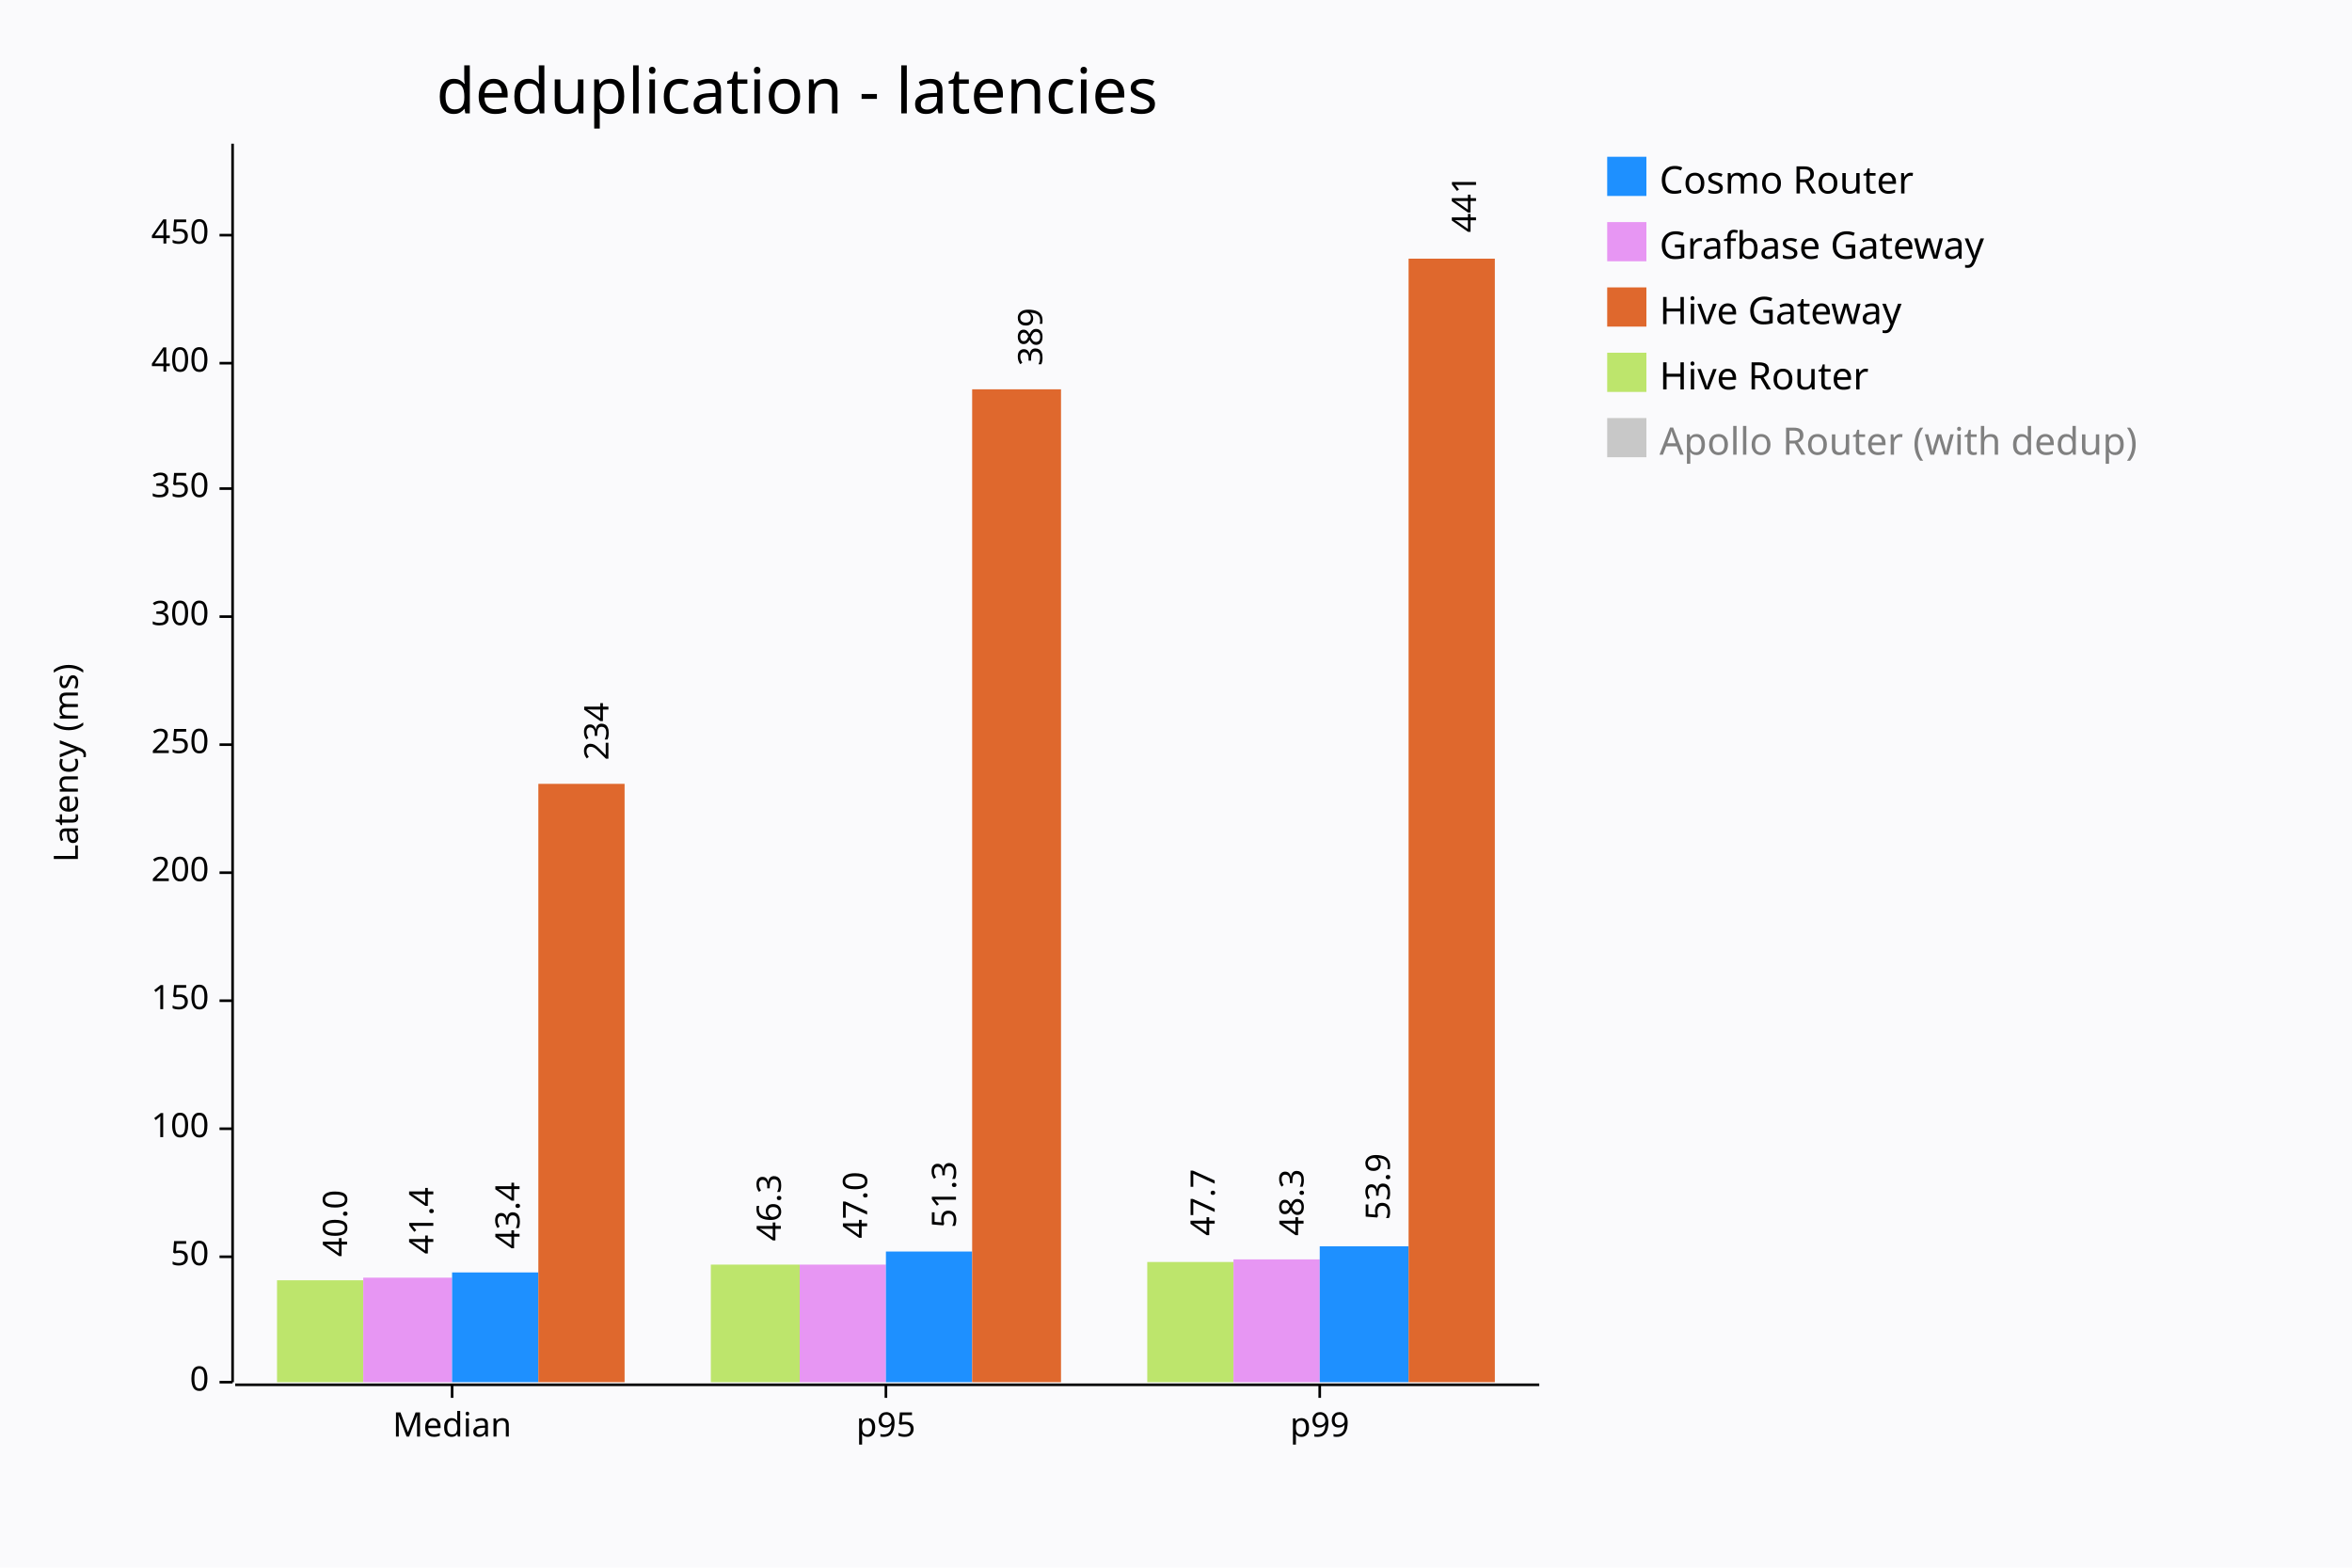
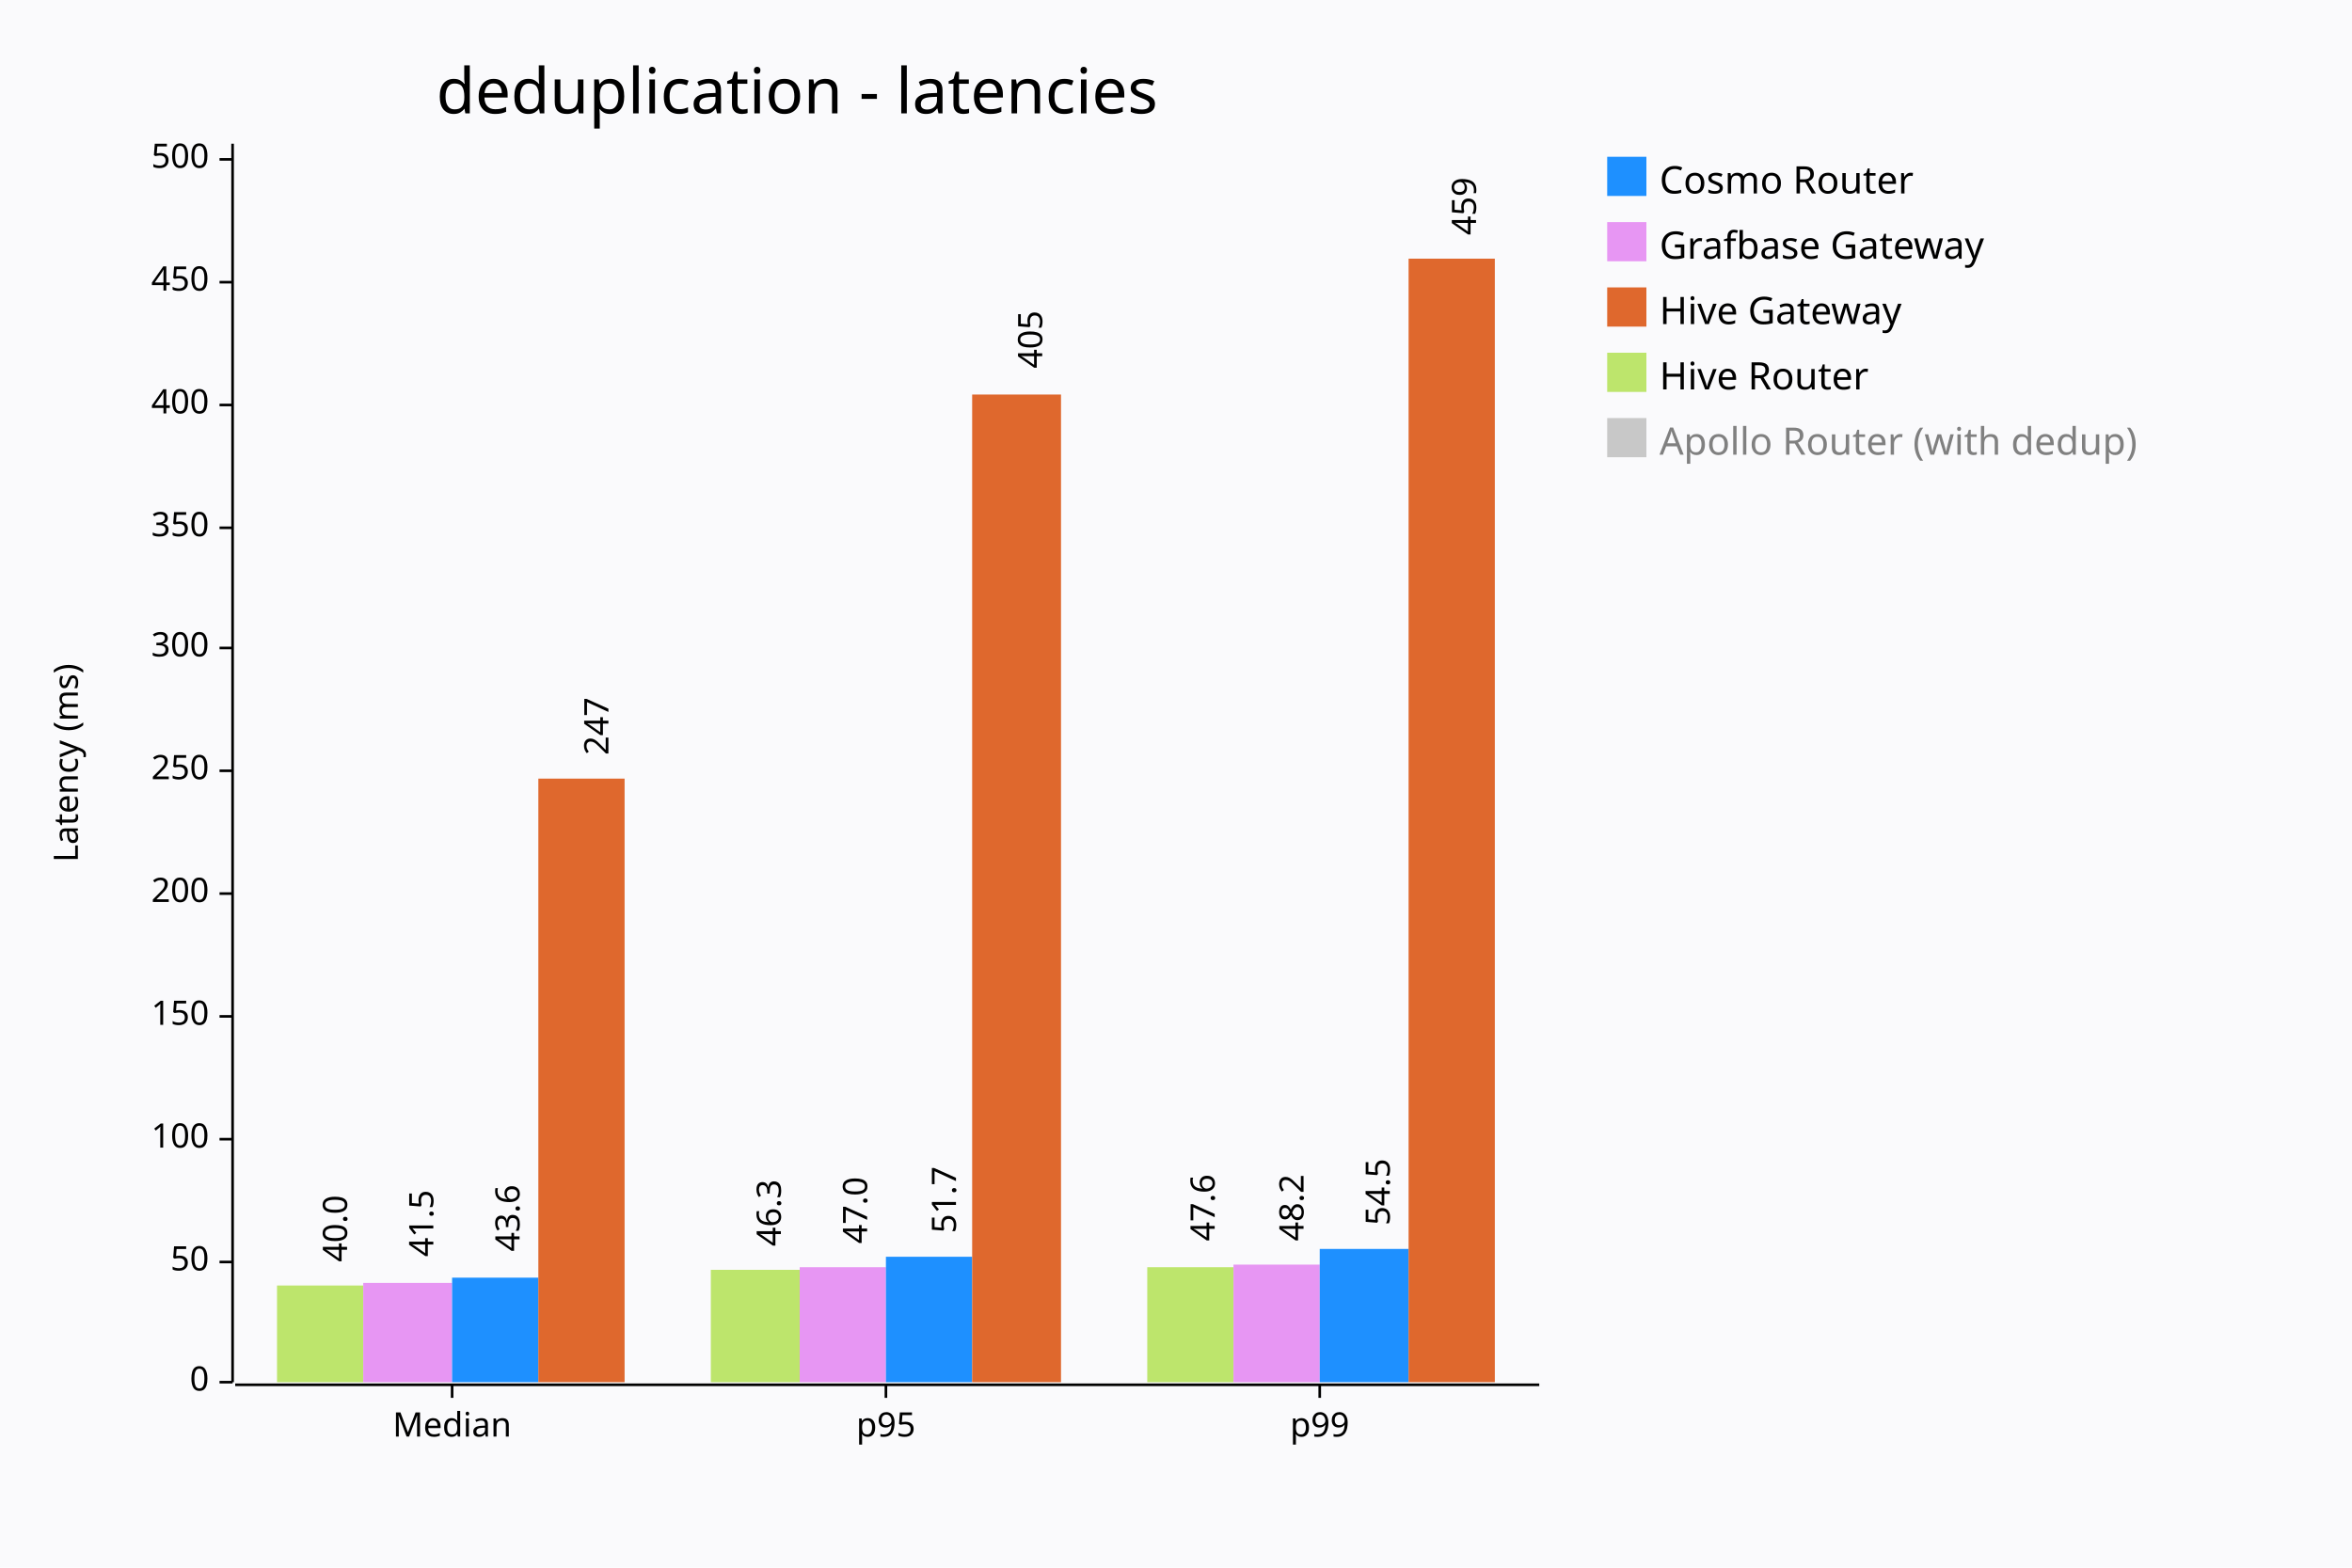
<svg xmlns="http://www.w3.org/2000/svg" width="900" height="600" viewBox="0 0 900 600">
  <rect x="0" y="0" width="900" height="600" opacity="1" fill="#FAFAFC" stroke="none" />
  <text x="305" y="25" dy="0.76em" text-anchor="middle" font-family="sans-serif" font-size="24.194" opacity="1" fill="#000000">
deduplication - latencies
</text>
  <text x="20" y="292" dy="0.76em" text-anchor="middle" font-family="sans-serif" font-size="12.903" opacity="1" fill="#000000" transform="rotate(270, 20, 292)">
Latency (ms)
</text>
  <polyline fill="none" opacity="1" stroke="#000000" stroke-width="1" points="89,55 89,529 " />
  <text x="80" y="529" dy="0.5ex" text-anchor="end" font-family="sans-serif" font-size="12.903" opacity="1" fill="#000000">
0
</text>
  <polyline fill="none" opacity="1" stroke="#000000" stroke-width="1" points="84,529 89,529 " />
-   <text x="80" y="481" dy="0.5ex" text-anchor="end" font-family="sans-serif" font-size="12.903" opacity="1" fill="#000000">
+   <text x="80" y="483" dy="0.5ex" text-anchor="end" font-family="sans-serif" font-size="12.903" opacity="1" fill="#000000">
50
</text>
-   <polyline fill="none" opacity="1" stroke="#000000" stroke-width="1" points="84,481 89,481 " />
-   <text x="80" y="432" dy="0.5ex" text-anchor="end" font-family="sans-serif" font-size="12.903" opacity="1" fill="#000000">
+   <polyline fill="none" opacity="1" stroke="#000000" stroke-width="1" points="84,483 89,483 " />
+   <text x="80" y="436" dy="0.5ex" text-anchor="end" font-family="sans-serif" font-size="12.903" opacity="1" fill="#000000">
100
</text>
-   <polyline fill="none" opacity="1" stroke="#000000" stroke-width="1" points="84,432 89,432 " />
-   <text x="80" y="383" dy="0.5ex" text-anchor="end" font-family="sans-serif" font-size="12.903" opacity="1" fill="#000000">
+   <polyline fill="none" opacity="1" stroke="#000000" stroke-width="1" points="84,436 89,436 " />
+   <text x="80" y="389" dy="0.5ex" text-anchor="end" font-family="sans-serif" font-size="12.903" opacity="1" fill="#000000">
150
</text>
-   <polyline fill="none" opacity="1" stroke="#000000" stroke-width="1" points="84,383 89,383 " />
-   <text x="80" y="334" dy="0.5ex" text-anchor="end" font-family="sans-serif" font-size="12.903" opacity="1" fill="#000000">
+   <polyline fill="none" opacity="1" stroke="#000000" stroke-width="1" points="84,389 89,389 " />
+   <text x="80" y="342" dy="0.5ex" text-anchor="end" font-family="sans-serif" font-size="12.903" opacity="1" fill="#000000">
200
</text>
-   <polyline fill="none" opacity="1" stroke="#000000" stroke-width="1" points="84,334 89,334 " />
-   <text x="80" y="285" dy="0.5ex" text-anchor="end" font-family="sans-serif" font-size="12.903" opacity="1" fill="#000000">
+   <polyline fill="none" opacity="1" stroke="#000000" stroke-width="1" points="84,342 89,342 " />
+   <text x="80" y="295" dy="0.5ex" text-anchor="end" font-family="sans-serif" font-size="12.903" opacity="1" fill="#000000">
250
</text>
-   <polyline fill="none" opacity="1" stroke="#000000" stroke-width="1" points="84,285 89,285 " />
-   <text x="80" y="236" dy="0.5ex" text-anchor="end" font-family="sans-serif" font-size="12.903" opacity="1" fill="#000000">
+   <polyline fill="none" opacity="1" stroke="#000000" stroke-width="1" points="84,295 89,295 " />
+   <text x="80" y="248" dy="0.5ex" text-anchor="end" font-family="sans-serif" font-size="12.903" opacity="1" fill="#000000">
300
</text>
-   <polyline fill="none" opacity="1" stroke="#000000" stroke-width="1" points="84,236 89,236 " />
-   <text x="80" y="187" dy="0.5ex" text-anchor="end" font-family="sans-serif" font-size="12.903" opacity="1" fill="#000000">
+   <polyline fill="none" opacity="1" stroke="#000000" stroke-width="1" points="84,248 89,248 " />
+   <text x="80" y="202" dy="0.5ex" text-anchor="end" font-family="sans-serif" font-size="12.903" opacity="1" fill="#000000">
350
</text>
-   <polyline fill="none" opacity="1" stroke="#000000" stroke-width="1" points="84,187 89,187 " />
-   <text x="80" y="139" dy="0.5ex" text-anchor="end" font-family="sans-serif" font-size="12.903" opacity="1" fill="#000000">
+   <polyline fill="none" opacity="1" stroke="#000000" stroke-width="1" points="84,202 89,202 " />
+   <text x="80" y="155" dy="0.5ex" text-anchor="end" font-family="sans-serif" font-size="12.903" opacity="1" fill="#000000">
400
</text>
-   <polyline fill="none" opacity="1" stroke="#000000" stroke-width="1" points="84,139 89,139 " />
-   <text x="80" y="90" dy="0.5ex" text-anchor="end" font-family="sans-serif" font-size="12.903" opacity="1" fill="#000000">
+   <polyline fill="none" opacity="1" stroke="#000000" stroke-width="1" points="84,155 89,155 " />
+   <text x="80" y="108" dy="0.5ex" text-anchor="end" font-family="sans-serif" font-size="12.903" opacity="1" fill="#000000">
450
</text>
-   <polyline fill="none" opacity="1" stroke="#000000" stroke-width="1" points="84,90 89,90 " />
+   <polyline fill="none" opacity="1" stroke="#000000" stroke-width="1" points="84,108 89,108 " />
+   <text x="80" y="61" dy="0.5ex" text-anchor="end" font-family="sans-serif" font-size="12.903" opacity="1" fill="#000000">
+ 500
+ </text>
+   <polyline fill="none" opacity="1" stroke="#000000" stroke-width="1" points="84,61 89,61 " />
  <polyline fill="none" opacity="1" stroke="#000000" stroke-width="1" points="90,530 589,530 " />
  <text x="173" y="540" dy="0.76em" text-anchor="middle" font-family="sans-serif" font-size="12.903" opacity="1" fill="#000000">
Median
</text>
  <polyline fill="none" opacity="1" stroke="#000000" stroke-width="1" points="173,530 173,535 " />
  <text x="339" y="540" dy="0.76em" text-anchor="middle" font-family="sans-serif" font-size="12.903" opacity="1" fill="#000000">
p95
</text>
  <polyline fill="none" opacity="1" stroke="#000000" stroke-width="1" points="339,530 339,535 " />
  <text x="505" y="540" dy="0.76em" text-anchor="middle" font-family="sans-serif" font-size="12.903" opacity="1" fill="#000000">
p99
</text>
  <polyline fill="none" opacity="1" stroke="#000000" stroke-width="1" points="505,530 505,535 " />
-   <rect x="106" y="490" width="33" height="39" opacity="1" fill="#BDE56C" stroke="none" />
-   <rect x="272" y="484" width="34" height="45" opacity="1" fill="#BDE56C" stroke="none" />
-   <rect x="439" y="483" width="33" height="46" opacity="1" fill="#BDE56C" stroke="none" />
-   <text x="123" y="481" dy="0.76em" text-anchor="start" font-family="sans-serif" font-size="12.903" opacity="1" fill="#000000" transform="rotate(270, 123, 481)">
+   <rect x="106" y="492" width="33" height="37" opacity="1" fill="#BDE56C" stroke="none" />
+   <rect x="272" y="486" width="34" height="43" opacity="1" fill="#BDE56C" stroke="none" />
+   <rect x="439" y="485" width="33" height="44" opacity="1" fill="#BDE56C" stroke="none" />
+   <text x="123" y="483" dy="0.76em" text-anchor="start" font-family="sans-serif" font-size="12.903" opacity="1" fill="#000000" transform="rotate(270, 123, 483)">
40.0
</text>
-   <text x="289" y="475" dy="0.76em" text-anchor="start" font-family="sans-serif" font-size="12.903" opacity="1" fill="#000000" transform="rotate(270, 289, 475)">
+   <text x="289" y="477" dy="0.76em" text-anchor="start" font-family="sans-serif" font-size="12.903" opacity="1" fill="#000000" transform="rotate(270, 289, 477)">
46.3
</text>
-   <text x="455" y="473" dy="0.76em" text-anchor="start" font-family="sans-serif" font-size="12.903" opacity="1" fill="#000000" transform="rotate(270, 455, 473)">
- 47.7
+   <text x="455" y="475" dy="0.76em" text-anchor="start" font-family="sans-serif" font-size="12.903" opacity="1" fill="#000000" transform="rotate(270, 455, 475)">
+ 47.6
</text>
-   <rect x="139" y="489" width="34" height="40" opacity="1" fill="#E796F3" stroke="none" />
-   <rect x="306" y="484" width="33" height="45" opacity="1" fill="#E796F3" stroke="none" />
-   <rect x="472" y="482" width="33" height="47" opacity="1" fill="#E796F3" stroke="none" />
-   <text x="156" y="480" dy="0.76em" text-anchor="start" font-family="sans-serif" font-size="12.903" opacity="1" fill="#000000" transform="rotate(270, 156, 480)">
- 41.4
+   <rect x="139" y="491" width="34" height="38" opacity="1" fill="#E796F3" stroke="none" />
+   <rect x="306" y="485" width="33" height="44" opacity="1" fill="#E796F3" stroke="none" />
+   <rect x="472" y="484" width="33" height="45" opacity="1" fill="#E796F3" stroke="none" />
+   <text x="156" y="481" dy="0.76em" text-anchor="start" font-family="sans-serif" font-size="12.903" opacity="1" fill="#000000" transform="rotate(270, 156, 481)">
+ 41.5
</text>
-   <text x="322" y="474" dy="0.76em" text-anchor="start" font-family="sans-serif" font-size="12.903" opacity="1" fill="#000000" transform="rotate(270, 322, 474)">
+   <text x="322" y="476" dy="0.76em" text-anchor="start" font-family="sans-serif" font-size="12.903" opacity="1" fill="#000000" transform="rotate(270, 322, 476)">
47.0
</text>
-   <text x="489" y="473" dy="0.76em" text-anchor="start" font-family="sans-serif" font-size="12.903" opacity="1" fill="#000000" transform="rotate(270, 489, 473)">
- 48.3
+   <text x="489" y="475" dy="0.76em" text-anchor="start" font-family="sans-serif" font-size="12.903" opacity="1" fill="#000000" transform="rotate(270, 489, 475)">
+ 48.2
</text>
-   <rect x="173" y="487" width="33" height="42" opacity="1" fill="#1E90FF" stroke="none" />
-   <rect x="339" y="479" width="33" height="50" opacity="1" fill="#1E90FF" stroke="none" />
-   <rect x="505" y="477" width="34" height="52" opacity="1" fill="#1E90FF" stroke="none" />
-   <text x="189" y="478" dy="0.76em" text-anchor="start" font-family="sans-serif" font-size="12.903" opacity="1" fill="#000000" transform="rotate(270, 189, 478)">
- 43.4
+   <rect x="173" y="489" width="33" height="40" opacity="1" fill="#1E90FF" stroke="none" />
+   <rect x="339" y="481" width="33" height="48" opacity="1" fill="#1E90FF" stroke="none" />
+   <rect x="505" y="478" width="34" height="51" opacity="1" fill="#1E90FF" stroke="none" />
+   <text x="189" y="479" dy="0.76em" text-anchor="start" font-family="sans-serif" font-size="12.903" opacity="1" fill="#000000" transform="rotate(270, 189, 479)">
+ 43.6
</text>
-   <text x="356" y="470" dy="0.76em" text-anchor="start" font-family="sans-serif" font-size="12.903" opacity="1" fill="#000000" transform="rotate(270, 356, 470)">
- 51.3
+   <text x="356" y="472" dy="0.76em" text-anchor="start" font-family="sans-serif" font-size="12.903" opacity="1" fill="#000000" transform="rotate(270, 356, 472)">
+ 51.7
</text>
-   <text x="522" y="467" dy="0.76em" text-anchor="start" font-family="sans-serif" font-size="12.903" opacity="1" fill="#000000" transform="rotate(270, 522, 467)">
- 53.9
+   <text x="522" y="469" dy="0.76em" text-anchor="start" font-family="sans-serif" font-size="12.903" opacity="1" fill="#000000" transform="rotate(270, 522, 469)">
+ 54.5
</text>
-   <rect x="206" y="300" width="33" height="229" opacity="1" fill="#DF682D" stroke="none" />
-   <rect x="372" y="149" width="34" height="380" opacity="1" fill="#DF682D" stroke="none" />
+   <rect x="206" y="298" width="33" height="231" opacity="1" fill="#DF682D" stroke="none" />
+   <rect x="372" y="151" width="34" height="378" opacity="1" fill="#DF682D" stroke="none" />
  <rect x="539" y="99" width="33" height="430" opacity="1" fill="#DF682D" stroke="none" />
-   <text x="223" y="291" dy="0.76em" text-anchor="start" font-family="sans-serif" font-size="12.903" opacity="1" fill="#000000" transform="rotate(270, 223, 291)">
- 234
+   <text x="223" y="289" dy="0.76em" text-anchor="start" font-family="sans-serif" font-size="12.903" opacity="1" fill="#000000" transform="rotate(270, 223, 289)">
+ 247
</text>
-   <text x="389" y="140" dy="0.76em" text-anchor="start" font-family="sans-serif" font-size="12.903" opacity="1" fill="#000000" transform="rotate(270, 389, 140)">
- 389
+   <text x="389" y="141" dy="0.76em" text-anchor="start" font-family="sans-serif" font-size="12.903" opacity="1" fill="#000000" transform="rotate(270, 389, 141)">
+ 405
</text>
-   <text x="555" y="89" dy="0.76em" text-anchor="start" font-family="sans-serif" font-size="12.903" opacity="1" fill="#000000" transform="rotate(270, 555, 89)">
- 441
+   <text x="555" y="90" dy="0.76em" text-anchor="start" font-family="sans-serif" font-size="12.903" opacity="1" fill="#000000" transform="rotate(270, 555, 90)">
+ 459
</text>
  <rect x="615" y="60" width="15" height="15" opacity="1" fill="#1E90FF" stroke="none" />
  <text x="635" y="63" dy="0.76em" text-anchor="start" font-family="sans-serif" font-size="14.516" opacity="1" fill="#000000">
Cosmo Router
</text>
  <rect x="615" y="85" width="15" height="15" opacity="1" fill="#E796F3" stroke="none" />
  <text x="635" y="88" dy="0.76em" text-anchor="start" font-family="sans-serif" font-size="14.516" opacity="1" fill="#000000">
Grafbase Gateway
</text>
  <rect x="615" y="110" width="15" height="15" opacity="1" fill="#DF682D" stroke="none" />
  <text x="635" y="113" dy="0.76em" text-anchor="start" font-family="sans-serif" font-size="14.516" opacity="1" fill="#000000">
Hive Gateway
</text>
  <rect x="615" y="135" width="15" height="15" opacity="1" fill="#BDE56C" stroke="none" />
  <text x="635" y="138" dy="0.76em" text-anchor="start" font-family="sans-serif" font-size="14.516" opacity="1" fill="#000000">
Hive Router
</text>
  <rect x="615" y="160" width="15" height="15" opacity="1" fill="#C8C8C8" stroke="none" />
  <text x="635" y="163" dy="0.76em" text-anchor="start" font-family="sans-serif" font-size="14.516" opacity="1" fill="#808080">
Apollo Router (with dedup)
</text>
</svg>
